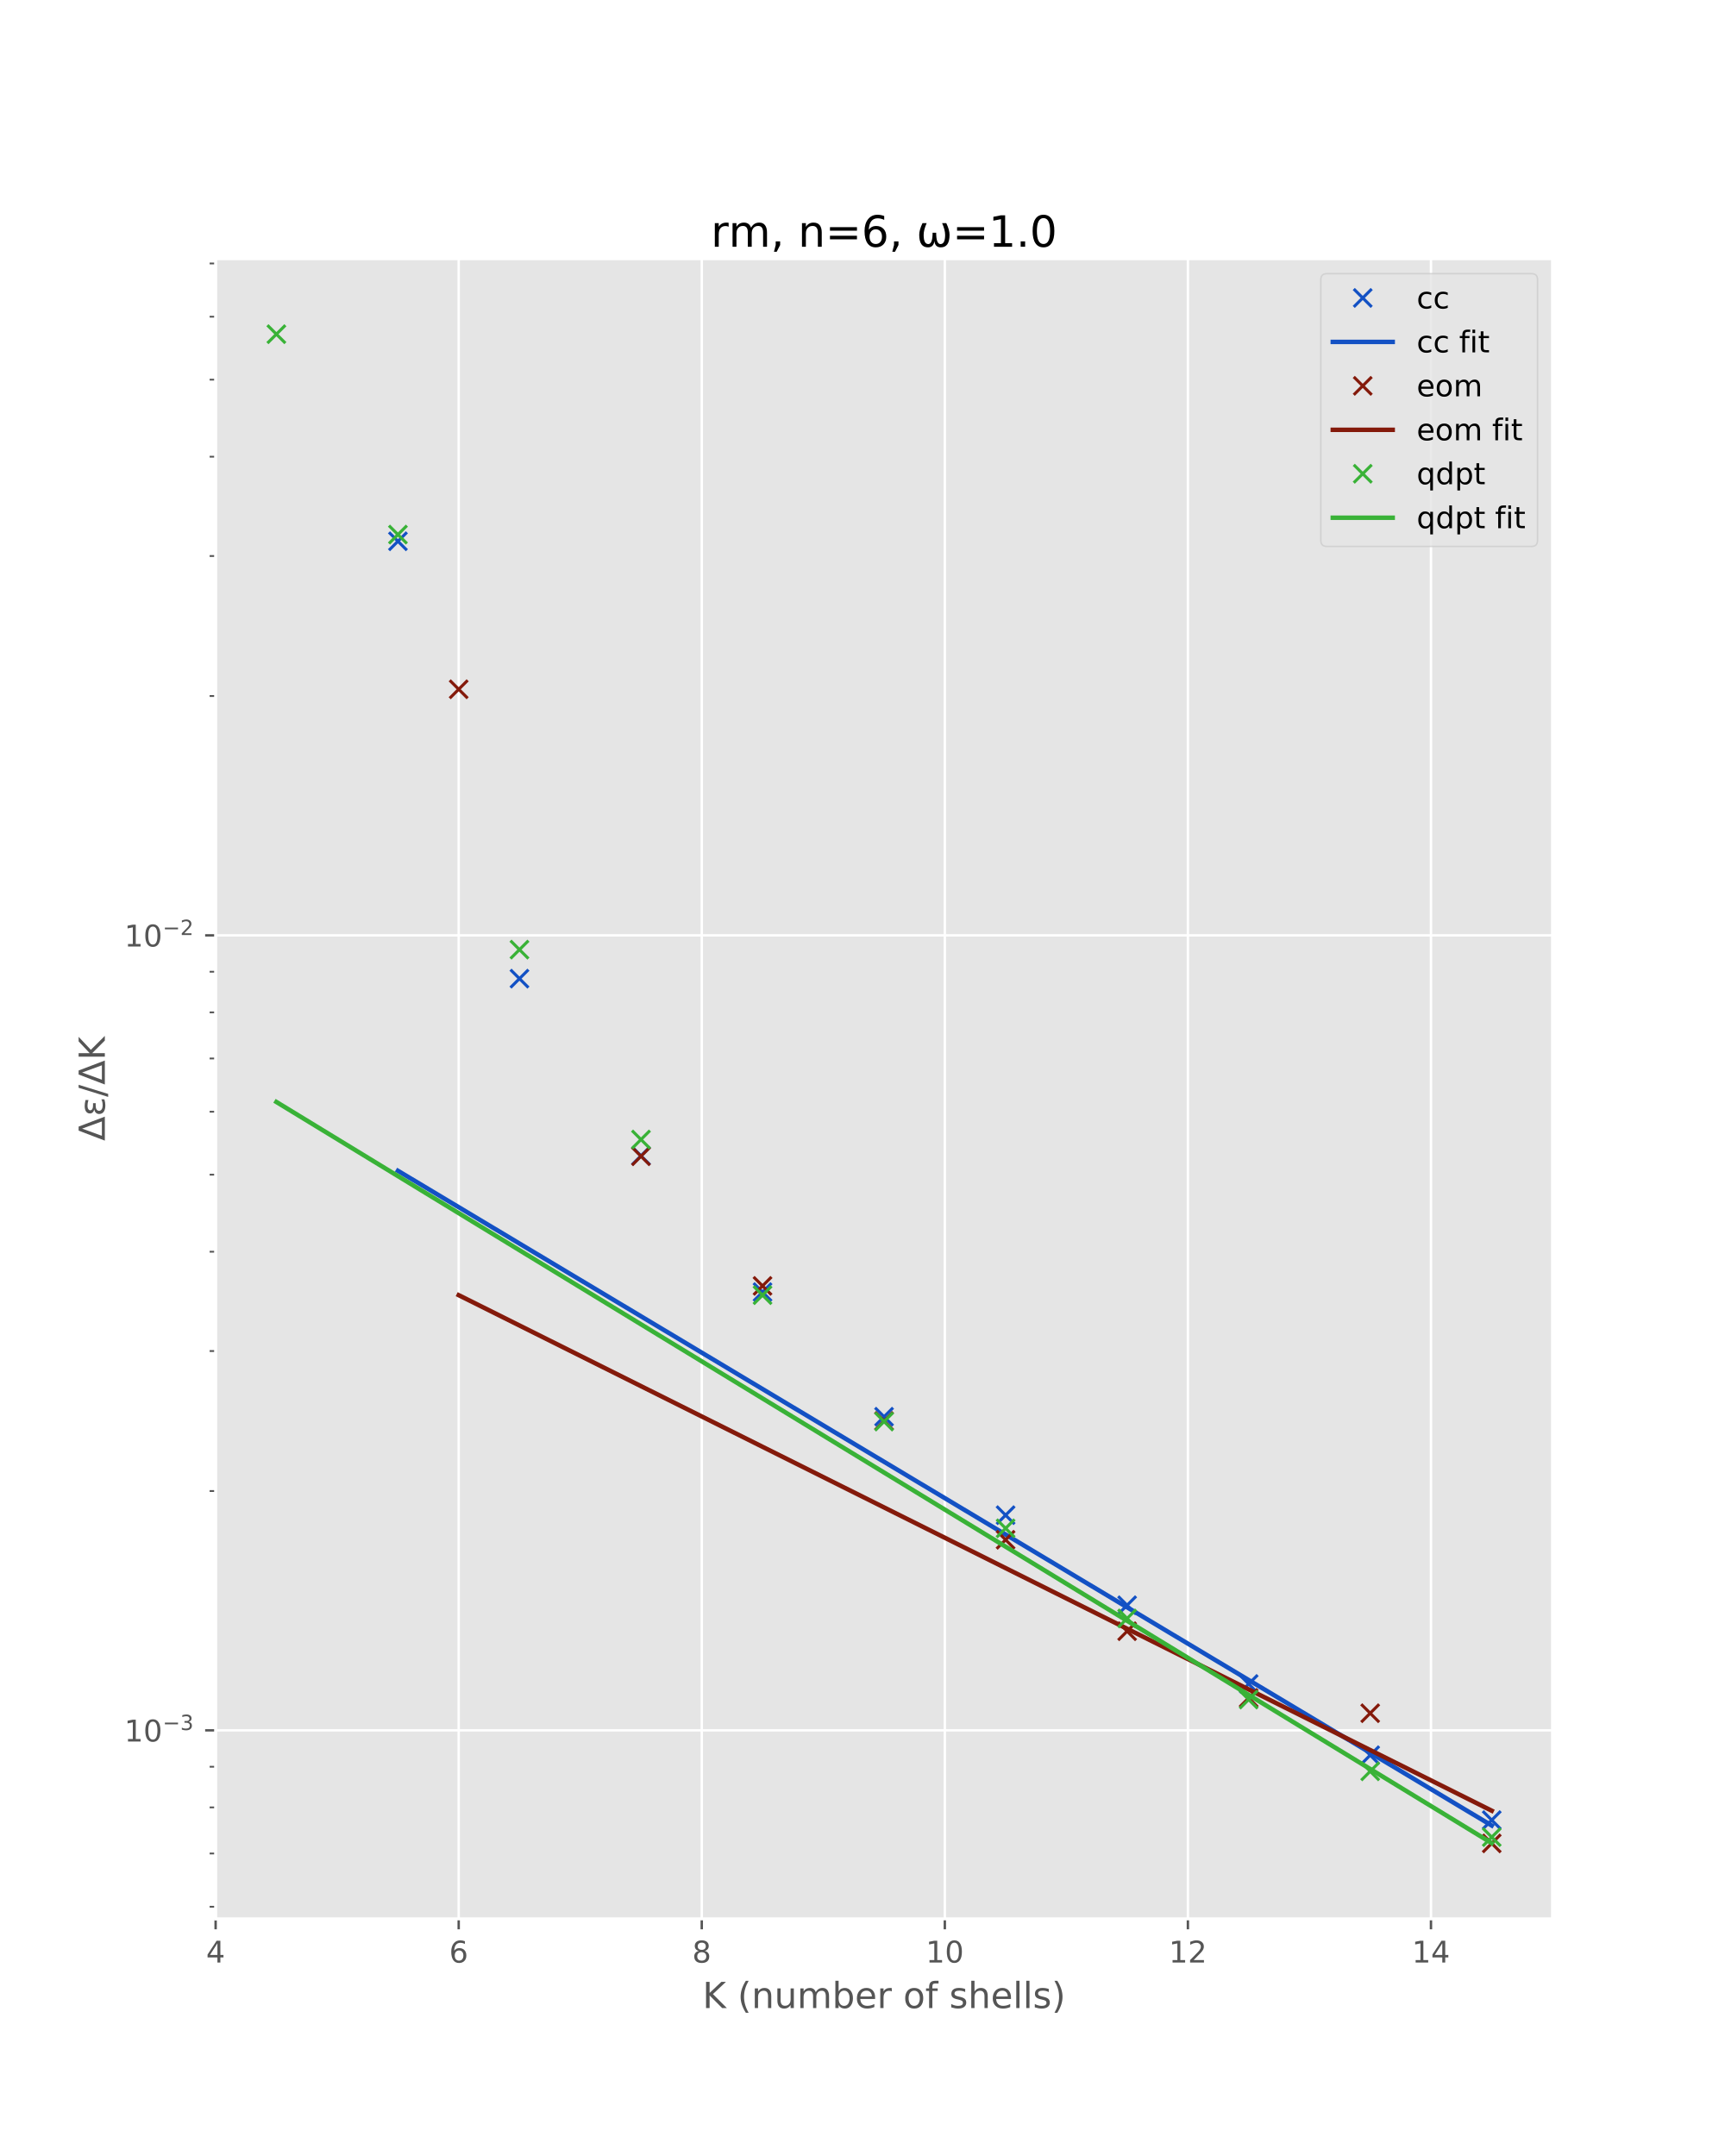
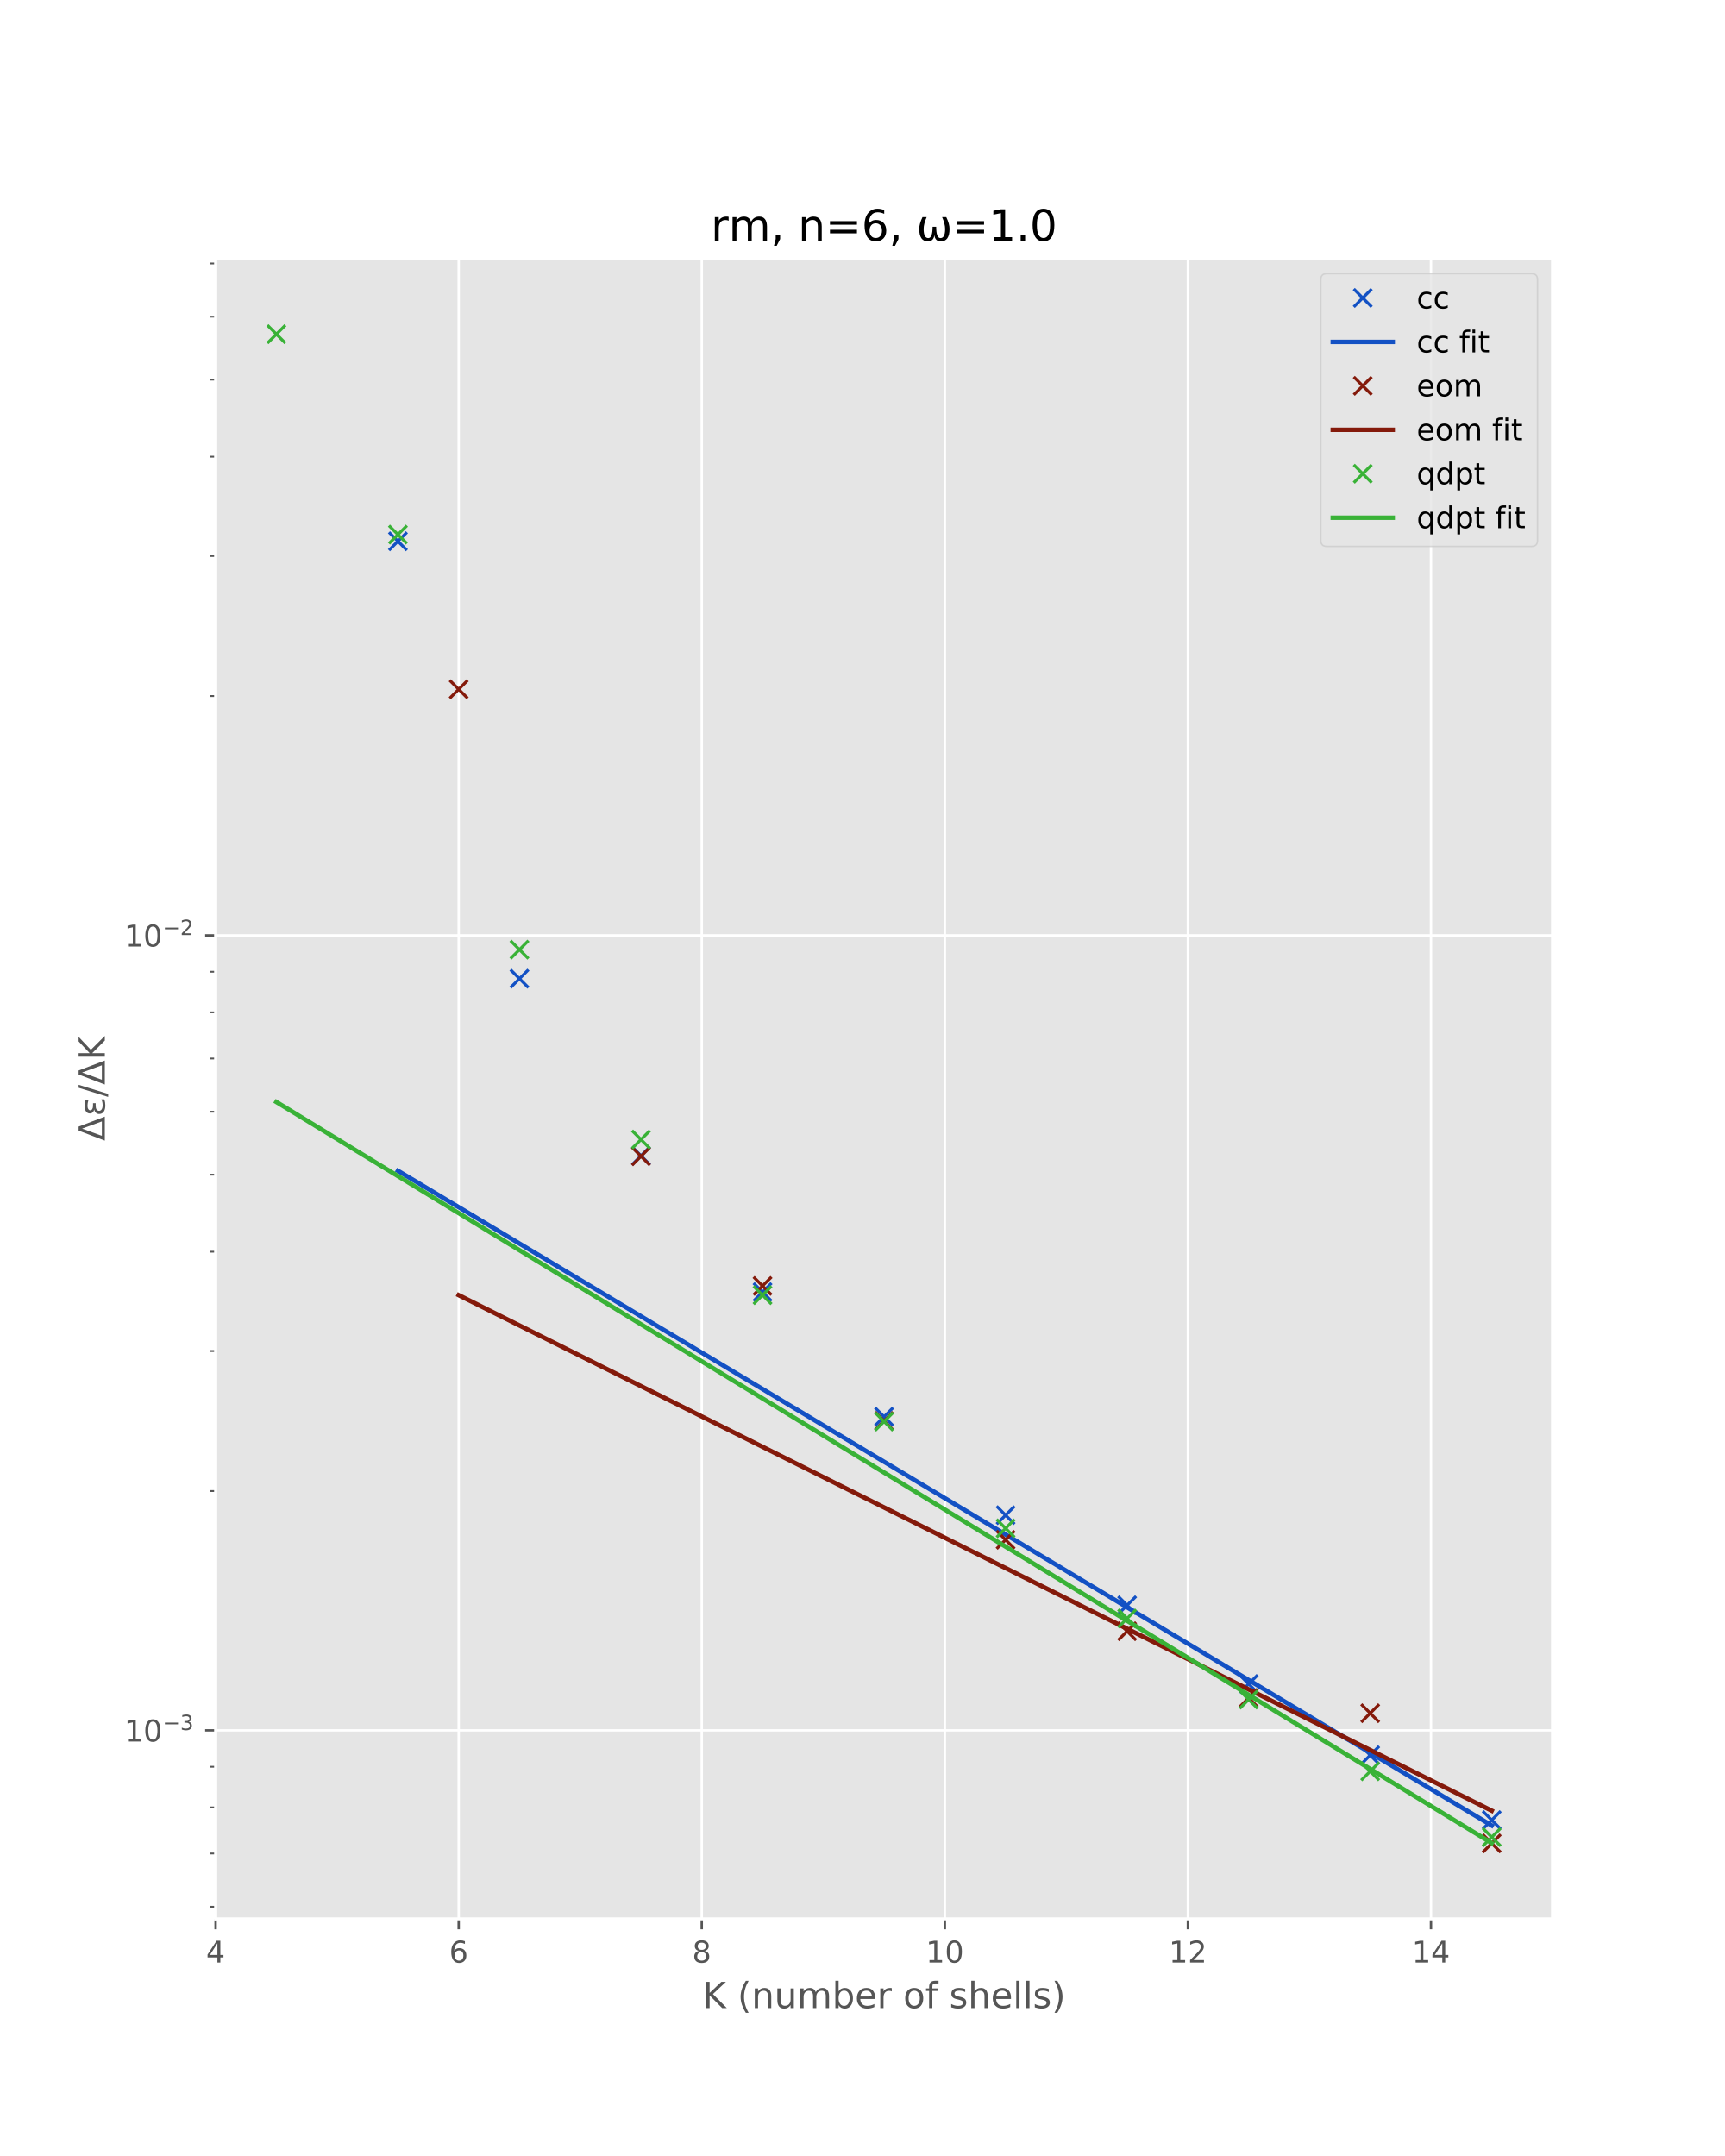
<svg xmlns="http://www.w3.org/2000/svg" xmlns:xlink="http://www.w3.org/1999/xlink" height="720pt" version="1.1" viewBox="0 0 576 720" width="576pt">
  <defs>
    <style type="text/css">
*{stroke-linecap:butt;stroke-linejoin:round;}
  </style>
  </defs>
  <g id="figure_1">
    <g id="patch_1">
      <path d="M 0 720  L 576 720  L 576 0  L 0 0  z " style="fill:#ffffff;" />
    </g>
    <g id="axes_1">
      <g id="patch_2">
        <path d="M 72 640.8  L 518.4 640.8  L 518.4 86.4  L 72 86.4  z " style="fill:#e5e5e5;" />
      </g>
      <g id="matplotlib.axis_1">
        <g id="xtick_1">
          <g id="line2d_1">
            <path clip-path="url(#pd8a5ce5524)" d="M 72 640.8  L 72 86.4  " style="fill:none;stroke:#ffffff;stroke-linecap:square;stroke-width:0.8;" />
          </g>
          <g id="line2d_2">
            <defs>
              <path d="M 0 0  L 0 3.5  " id="me62bcd8525" style="stroke:#555555;stroke-width:0.8;" />
            </defs>
            <g>
              <use style="fill:#555555;stroke:#555555;stroke-width:0.8;" x="72" xlink:href="#me62bcd8525" y="640.8" />
            </g>
          </g>
          <g id="text_1">
            <defs>
              <path d="M 37.797 64.312  L 12.891 25.391  L 37.797 25.391  z M 35.203 72.906  L 47.609 72.906  L 47.609 25.391  L 58.016 25.391  L 58.016 17.188  L 47.609 17.188  L 47.609 0  L 37.797 0  L 37.797 17.188  L 4.891 17.188  L 4.891 26.703  z " id="DejaVuSans-34" />
            </defs>
            <g style="fill:#555555;" transform="translate(68.81875 655.3984)scale(0.1 -0.1)">
              <use xlink:href="#DejaVuSans-34" />
            </g>
          </g>
        </g>
        <g id="xtick_2">
          <g id="line2d_3">
            <path clip-path="url(#pd8a5ce5524)" d="M 153.164 640.8  L 153.164 86.4  " style="fill:none;stroke:#ffffff;stroke-linecap:square;stroke-width:0.8;" />
          </g>
          <g id="line2d_4">
            <g>
              <use style="fill:#555555;stroke:#555555;stroke-width:0.8;" x="153.164" xlink:href="#me62bcd8525" y="640.8" />
            </g>
          </g>
          <g id="text_2">
            <defs>
              <path d="M 33.016 40.375  Q 26.375 40.375 22.484 35.828  Q 18.609 31.297 18.609 23.391  Q 18.609 15.531 22.484 10.953  Q 26.375 6.391 33.016 6.391  Q 39.656 6.391 43.531 10.953  Q 47.406 15.531 47.406 23.391  Q 47.406 31.297 43.531 35.828  Q 39.656 40.375 33.016 40.375  M 52.594 71.297  L 52.594 62.312  Q 48.875 64.062 45.094 64.984  Q 41.312 65.922 37.594 65.922  Q 27.828 65.922 22.672 59.328  Q 17.531 52.734 16.797 39.406  Q 19.672 43.656 24.016 45.922  Q 28.375 48.188 33.594 48.188  Q 44.578 48.188 50.953 41.516  Q 57.328 34.859 57.328 23.391  Q 57.328 12.156 50.688 5.359  Q 44.047 -1.422 33.016 -1.422  Q 20.359 -1.422 13.672 8.266  Q 6.984 17.969 6.984 36.375  Q 6.984 53.656 15.188 63.938  Q 23.391 74.219 37.203 74.219  Q 40.922 74.219 44.703 73.484  Q 48.484 72.75 52.594 71.297  " id="DejaVuSans-36" />
            </defs>
            <g style="fill:#555555;" transform="translate(149.9824 655.3984)scale(0.1 -0.1)">
              <use xlink:href="#DejaVuSans-36" />
            </g>
          </g>
        </g>
        <g id="xtick_3">
          <g id="line2d_5">
            <path clip-path="url(#pd8a5ce5524)" d="M 234.327 640.8  L 234.327 86.4  " style="fill:none;stroke:#ffffff;stroke-linecap:square;stroke-width:0.8;" />
          </g>
          <g id="line2d_6">
            <g>
              <use style="fill:#555555;stroke:#555555;stroke-width:0.8;" x="234.327" xlink:href="#me62bcd8525" y="640.8" />
            </g>
          </g>
          <g id="text_3">
            <defs>
              <path d="M 31.781 34.625  Q 24.75 34.625 20.719 30.859  Q 16.703 27.094 16.703 20.516  Q 16.703 13.922 20.719 10.156  Q 24.75 6.391 31.781 6.391  Q 38.812 6.391 42.859 10.172  Q 46.922 13.969 46.922 20.516  Q 46.922 27.094 42.891 30.859  Q 38.875 34.625 31.781 34.625  M 21.922 38.812  Q 15.578 40.375 12.031 44.719  Q 8.5 49.078 8.5 55.328  Q 8.5 64.062 14.719 69.141  Q 20.953 74.219 31.781 74.219  Q 42.672 74.219 48.875 69.141  Q 55.078 64.062 55.078 55.328  Q 55.078 49.078 51.531 44.719  Q 48 40.375 41.703 38.812  Q 48.828 37.156 52.797 32.312  Q 56.781 27.484 56.781 20.516  Q 56.781 9.906 50.312 4.234  Q 43.844 -1.422 31.781 -1.422  Q 19.734 -1.422 13.25 4.234  Q 6.781 9.906 6.781 20.516  Q 6.781 27.484 10.781 32.312  Q 14.797 37.156 21.922 38.812  M 18.312 54.391  Q 18.312 48.734 21.844 45.562  Q 25.391 42.391 31.781 42.391  Q 38.141 42.391 41.719 45.562  Q 45.312 48.734 45.312 54.391  Q 45.312 60.062 41.719 63.234  Q 38.141 66.406 31.781 66.406  Q 25.391 66.406 21.844 63.234  Q 18.312 60.062 18.312 54.391  " id="DejaVuSans-38" />
            </defs>
            <g style="fill:#555555;" transform="translate(231.146 655.3984)scale(0.1 -0.1)">
              <use xlink:href="#DejaVuSans-38" />
            </g>
          </g>
        </g>
        <g id="xtick_4">
          <g id="line2d_7">
            <path clip-path="url(#pd8a5ce5524)" d="M 315.491 640.8  L 315.491 86.4  " style="fill:none;stroke:#ffffff;stroke-linecap:square;stroke-width:0.8;" />
          </g>
          <g id="line2d_8">
            <g>
              <use style="fill:#555555;stroke:#555555;stroke-width:0.8;" x="315.491" xlink:href="#me62bcd8525" y="640.8" />
            </g>
          </g>
          <g id="text_4">
            <defs>
              <path d="M 12.406 8.297  L 28.516 8.297  L 28.516 63.922  L 10.984 60.406  L 10.984 69.391  L 28.422 72.906  L 38.281 72.906  L 38.281 8.297  L 54.391 8.297  L 54.391 0  L 12.406 0  z " id="DejaVuSans-31" />
              <path d="M 31.781 66.406  Q 24.172 66.406 20.328 58.906  Q 16.5 51.422 16.5 36.375  Q 16.5 21.391 20.328 13.891  Q 24.172 6.391 31.781 6.391  Q 39.453 6.391 43.281 13.891  Q 47.125 21.391 47.125 36.375  Q 47.125 51.422 43.281 58.906  Q 39.453 66.406 31.781 66.406  M 31.781 74.219  Q 44.047 74.219 50.516 64.516  Q 56.984 54.828 56.984 36.375  Q 56.984 17.969 50.516 8.266  Q 44.047 -1.422 31.781 -1.422  Q 19.531 -1.422 13.062 8.266  Q 6.594 17.969 6.594 36.375  Q 6.594 54.828 13.062 64.516  Q 19.531 74.219 31.781 74.219  " id="DejaVuSans-30" />
            </defs>
            <g style="fill:#555555;" transform="translate(309.1284 655.3984)scale(0.1 -0.1)">
              <use xlink:href="#DejaVuSans-31" />
              <use x="63.623" xlink:href="#DejaVuSans-30" />
            </g>
          </g>
        </g>
        <g id="xtick_5">
          <g id="line2d_9">
            <path clip-path="url(#pd8a5ce5524)" d="M 396.655 640.8  L 396.655 86.4  " style="fill:none;stroke:#ffffff;stroke-linecap:square;stroke-width:0.8;" />
          </g>
          <g id="line2d_10">
            <g>
              <use style="fill:#555555;stroke:#555555;stroke-width:0.8;" x="396.655" xlink:href="#me62bcd8525" y="640.8" />
            </g>
          </g>
          <g id="text_5">
            <defs>
              <path d="M 19.188 8.297  L 53.609 8.297  L 53.609 0  L 7.328 0  L 7.328 8.297  Q 12.938 14.109 22.625 23.891  Q 32.328 33.688 34.812 36.531  Q 39.547 41.844 41.422 45.531  Q 43.312 49.219 43.312 52.781  Q 43.312 58.594 39.234 62.25  Q 35.156 65.922 28.609 65.922  Q 23.969 65.922 18.812 64.312  Q 13.672 62.703 7.812 59.422  L 7.812 69.391  Q 13.766 71.781 18.938 73  Q 24.125 74.219 28.422 74.219  Q 39.75 74.219 46.484 68.547  Q 53.219 62.891 53.219 53.422  Q 53.219 48.922 51.531 44.891  Q 49.859 40.875 45.406 35.406  Q 44.188 33.984 37.641 27.219  Q 31.109 20.453 19.188 8.297  " id="DejaVuSans-32" />
            </defs>
            <g style="fill:#555555;" transform="translate(390.292 655.3984)scale(0.1 -0.1)">
              <use xlink:href="#DejaVuSans-31" />
              <use x="63.623" xlink:href="#DejaVuSans-32" />
            </g>
          </g>
        </g>
        <g id="xtick_6">
          <g id="line2d_11">
            <path clip-path="url(#pd8a5ce5524)" d="M 477.818 640.8  L 477.818 86.4  " style="fill:none;stroke:#ffffff;stroke-linecap:square;stroke-width:0.8;" />
          </g>
          <g id="line2d_12">
            <g>
              <use style="fill:#555555;stroke:#555555;stroke-width:0.8;" x="477.818" xlink:href="#me62bcd8525" y="640.8" />
            </g>
          </g>
          <g id="text_6">
            <g style="fill:#555555;" transform="translate(471.4557 655.3984)scale(0.1 -0.1)">
              <use xlink:href="#DejaVuSans-31" />
              <use x="63.623" xlink:href="#DejaVuSans-34" />
            </g>
          </g>
        </g>
        <g id="text_7">
          <defs>
            <path d="M 9.812 72.906  L 19.672 72.906  L 19.672 42.094  L 52.391 72.906  L 65.094 72.906  L 28.906 38.922  L 67.672 0  L 54.688 0  L 19.672 35.109  L 19.672 0  L 9.812 0  z " id="DejaVuSans-4b" />
            <path id="DejaVuSans-20" />
            <path d="M 31 75.875  Q 24.469 64.656 21.281 53.656  Q 18.109 42.672 18.109 31.391  Q 18.109 20.125 21.312 9.062  Q 24.516 -2 31 -13.188  L 23.188 -13.188  Q 15.875 -1.703 12.234 9.375  Q 8.594 20.453 8.594 31.391  Q 8.594 42.281 12.203 53.312  Q 15.828 64.359 23.188 75.875  z " id="DejaVuSans-28" />
            <path d="M 54.891 33.016  L 54.891 0  L 45.906 0  L 45.906 32.719  Q 45.906 40.484 42.875 44.328  Q 39.844 48.188 33.797 48.188  Q 26.516 48.188 22.312 43.547  Q 18.109 38.922 18.109 30.906  L 18.109 0  L 9.078 0  L 9.078 54.688  L 18.109 54.688  L 18.109 46.188  Q 21.344 51.125 25.703 53.562  Q 30.078 56 35.797 56  Q 45.219 56 50.047 50.172  Q 54.891 44.344 54.891 33.016  " id="DejaVuSans-6e" />
            <path d="M 8.5 21.578  L 8.5 54.688  L 17.484 54.688  L 17.484 21.922  Q 17.484 14.156 20.5 10.266  Q 23.531 6.391 29.594 6.391  Q 36.859 6.391 41.078 11.031  Q 45.312 15.672 45.312 23.688  L 45.312 54.688  L 54.297 54.688  L 54.297 0  L 45.312 0  L 45.312 8.406  Q 42.047 3.422 37.719 1  Q 33.406 -1.422 27.688 -1.422  Q 18.266 -1.422 13.375 4.438  Q 8.5 10.297 8.5 21.578  M 31.109 56  z " id="DejaVuSans-75" />
            <path d="M 52 44.188  Q 55.375 50.25 60.062 53.125  Q 64.75 56 71.094 56  Q 79.641 56 84.281 50.016  Q 88.922 44.047 88.922 33.016  L 88.922 0  L 79.891 0  L 79.891 32.719  Q 79.891 40.578 77.094 44.375  Q 74.312 48.188 68.609 48.188  Q 61.625 48.188 57.562 43.547  Q 53.516 38.922 53.516 30.906  L 53.516 0  L 44.484 0  L 44.484 32.719  Q 44.484 40.625 41.703 44.406  Q 38.922 48.188 33.109 48.188  Q 26.219 48.188 22.156 43.531  Q 18.109 38.875 18.109 30.906  L 18.109 0  L 9.078 0  L 9.078 54.688  L 18.109 54.688  L 18.109 46.188  Q 21.188 51.219 25.484 53.609  Q 29.781 56 35.688 56  Q 41.656 56 45.828 52.969  Q 50 49.953 52 44.188  " id="DejaVuSans-6d" />
            <path d="M 48.688 27.297  Q 48.688 37.203 44.609 42.844  Q 40.531 48.484 33.406 48.484  Q 26.266 48.484 22.188 42.844  Q 18.109 37.203 18.109 27.297  Q 18.109 17.391 22.188 11.75  Q 26.266 6.109 33.406 6.109  Q 40.531 6.109 44.609 11.75  Q 48.688 17.391 48.688 27.297  M 18.109 46.391  Q 20.953 51.266 25.266 53.625  Q 29.594 56 35.594 56  Q 45.562 56 51.781 48.094  Q 58.016 40.188 58.016 27.297  Q 58.016 14.406 51.781 6.484  Q 45.562 -1.422 35.594 -1.422  Q 29.594 -1.422 25.266 0.953  Q 20.953 3.328 18.109 8.203  L 18.109 0  L 9.078 0  L 9.078 75.984  L 18.109 75.984  z " id="DejaVuSans-62" />
            <path d="M 56.203 29.594  L 56.203 25.203  L 14.891 25.203  Q 15.484 15.922 20.484 11.062  Q 25.484 6.203 34.422 6.203  Q 39.594 6.203 44.453 7.469  Q 49.312 8.734 54.109 11.281  L 54.109 2.781  Q 49.266 0.734 44.188 -0.344  Q 39.109 -1.422 33.891 -1.422  Q 20.797 -1.422 13.156 6.188  Q 5.516 13.812 5.516 26.812  Q 5.516 40.234 12.766 48.109  Q 20.016 56 32.328 56  Q 43.359 56 49.781 48.891  Q 56.203 41.797 56.203 29.594  M 47.219 32.234  Q 47.125 39.594 43.094 43.984  Q 39.062 48.391 32.422 48.391  Q 24.906 48.391 20.391 44.141  Q 15.875 39.891 15.188 32.172  z " id="DejaVuSans-65" />
            <path d="M 41.109 46.297  Q 39.594 47.172 37.812 47.578  Q 36.031 48 33.891 48  Q 26.266 48 22.188 43.047  Q 18.109 38.094 18.109 28.812  L 18.109 0  L 9.078 0  L 9.078 54.688  L 18.109 54.688  L 18.109 46.188  Q 20.953 51.172 25.484 53.578  Q 30.031 56 36.531 56  Q 37.453 56 38.578 55.875  Q 39.703 55.766 41.062 55.516  z " id="DejaVuSans-72" />
            <path d="M 30.609 48.391  Q 23.391 48.391 19.188 42.75  Q 14.984 37.109 14.984 27.297  Q 14.984 17.484 19.156 11.844  Q 23.344 6.203 30.609 6.203  Q 37.797 6.203 41.984 11.859  Q 46.188 17.531 46.188 27.297  Q 46.188 37.016 41.984 42.703  Q 37.797 48.391 30.609 48.391  M 30.609 56  Q 42.328 56 49.016 48.375  Q 55.719 40.766 55.719 27.297  Q 55.719 13.875 49.016 6.219  Q 42.328 -1.422 30.609 -1.422  Q 18.844 -1.422 12.172 6.219  Q 5.516 13.875 5.516 27.297  Q 5.516 40.766 12.172 48.375  Q 18.844 56 30.609 56  " id="DejaVuSans-6f" />
            <path d="M 37.109 75.984  L 37.109 68.5  L 28.516 68.5  Q 23.688 68.5 21.797 66.547  Q 19.922 64.594 19.922 59.516  L 19.922 54.688  L 34.719 54.688  L 34.719 47.703  L 19.922 47.703  L 19.922 0  L 10.891 0  L 10.891 47.703  L 2.297 47.703  L 2.297 54.688  L 10.891 54.688  L 10.891 58.5  Q 10.891 67.625 15.141 71.797  Q 19.391 75.984 28.609 75.984  z " id="DejaVuSans-66" />
            <path d="M 44.281 53.078  L 44.281 44.578  Q 40.484 46.531 36.375 47.5  Q 32.281 48.484 27.875 48.484  Q 21.188 48.484 17.844 46.438  Q 14.5 44.391 14.5 40.281  Q 14.5 37.156 16.891 35.375  Q 19.281 33.594 26.516 31.984  L 29.594 31.297  Q 39.156 29.25 43.188 25.516  Q 47.219 21.781 47.219 15.094  Q 47.219 7.469 41.188 3.016  Q 35.156 -1.422 24.609 -1.422  Q 20.219 -1.422 15.453 -0.562  Q 10.688 0.297 5.422 2  L 5.422 11.281  Q 10.406 8.688 15.234 7.391  Q 20.062 6.109 24.812 6.109  Q 31.156 6.109 34.562 8.281  Q 37.984 10.453 37.984 14.406  Q 37.984 18.062 35.516 20.016  Q 33.062 21.969 24.703 23.781  L 21.578 24.516  Q 13.234 26.266 9.516 29.906  Q 5.812 33.547 5.812 39.891  Q 5.812 47.609 11.281 51.797  Q 16.75 56 26.812 56  Q 31.781 56 36.172 55.266  Q 40.578 54.547 44.281 53.078  " id="DejaVuSans-73" />
            <path d="M 54.891 33.016  L 54.891 0  L 45.906 0  L 45.906 32.719  Q 45.906 40.484 42.875 44.328  Q 39.844 48.188 33.797 48.188  Q 26.516 48.188 22.312 43.547  Q 18.109 38.922 18.109 30.906  L 18.109 0  L 9.078 0  L 9.078 75.984  L 18.109 75.984  L 18.109 46.188  Q 21.344 51.125 25.703 53.562  Q 30.078 56 35.797 56  Q 45.219 56 50.047 50.172  Q 54.891 44.344 54.891 33.016  " id="DejaVuSans-68" />
            <path d="M 9.422 75.984  L 18.406 75.984  L 18.406 0  L 9.422 0  z " id="DejaVuSans-6c" />
            <path d="M 8.016 75.875  L 15.828 75.875  Q 23.141 64.359 26.781 53.312  Q 30.422 42.281 30.422 31.391  Q 30.422 20.453 26.781 9.375  Q 23.141 -1.703 15.828 -13.188  L 8.016 -13.188  Q 14.5 -2 17.703 9.062  Q 20.906 20.125 20.906 31.391  Q 20.906 42.672 17.703 53.656  Q 14.5 64.656 8.016 75.875  " id="DejaVuSans-29" />
          </defs>
          <g style="fill:#555555;" transform="translate(234.5831 670.5963)scale(0.12 -0.12)">
            <use xlink:href="#DejaVuSans-4b" />
            <use x="65.576" xlink:href="#DejaVuSans-20" />
            <use x="97.363" xlink:href="#DejaVuSans-28" />
            <use x="136.377" xlink:href="#DejaVuSans-6e" />
            <use x="199.756" xlink:href="#DejaVuSans-75" />
            <use x="263.135" xlink:href="#DejaVuSans-6d" />
            <use x="360.547" xlink:href="#DejaVuSans-62" />
            <use x="424.023" xlink:href="#DejaVuSans-65" />
            <use x="485.547" xlink:href="#DejaVuSans-72" />
            <use x="526.66" xlink:href="#DejaVuSans-20" />
            <use x="558.447" xlink:href="#DejaVuSans-6f" />
            <use x="619.629" xlink:href="#DejaVuSans-66" />
            <use x="654.834" xlink:href="#DejaVuSans-20" />
            <use x="686.621" xlink:href="#DejaVuSans-73" />
            <use x="738.721" xlink:href="#DejaVuSans-68" />
            <use x="802.1" xlink:href="#DejaVuSans-65" />
            <use x="863.623" xlink:href="#DejaVuSans-6c" />
            <use x="891.406" xlink:href="#DejaVuSans-6c" />
            <use x="919.189" xlink:href="#DejaVuSans-73" />
            <use x="971.289" xlink:href="#DejaVuSans-29" />
          </g>
        </g>
      </g>
      <g id="matplotlib.axis_2">
        <g id="ytick_1">
          <g id="line2d_13">
            <path clip-path="url(#pd8a5ce5524)" d="M 72 577.855  L 518.4 577.855  " style="fill:none;stroke:#ffffff;stroke-linecap:square;stroke-width:0.8;" />
          </g>
          <g id="line2d_14">
            <defs>
              <path d="M 0 0  L -3.5 0  " id="m0dbd7f223a" style="stroke:#555555;stroke-width:0.8;" />
            </defs>
            <g>
              <use style="fill:#555555;stroke:#555555;stroke-width:0.8;" x="72" xlink:href="#m0dbd7f223a" y="577.855" />
            </g>
          </g>
          <g id="text_8">
            <defs>
              <path d="M 10.594 35.5  L 73.188 35.5  L 73.188 27.203  L 10.594 27.203  z " id="DejaVuSans-2212" />
              <path d="M 40.578 39.312  Q 47.656 37.797 51.625 33  Q 55.609 28.219 55.609 21.188  Q 55.609 10.406 48.188 4.484  Q 40.766 -1.422 27.094 -1.422  Q 22.516 -1.422 17.656 -0.516  Q 12.797 0.391 7.625 2.203  L 7.625 11.719  Q 11.719 9.328 16.594 8.109  Q 21.484 6.891 26.812 6.891  Q 36.078 6.891 40.938 10.547  Q 45.797 14.203 45.797 21.188  Q 45.797 27.641 41.281 31.266  Q 36.766 34.906 28.719 34.906  L 20.219 34.906  L 20.219 43.016  L 29.109 43.016  Q 36.375 43.016 40.234 45.922  Q 44.094 48.828 44.094 54.297  Q 44.094 59.906 40.109 62.906  Q 36.141 65.922 28.719 65.922  Q 24.656 65.922 20.016 65.031  Q 15.375 64.156 9.812 62.312  L 9.812 71.094  Q 15.438 72.656 20.344 73.438  Q 25.25 74.219 29.594 74.219  Q 40.828 74.219 47.359 69.109  Q 53.906 64.016 53.906 55.328  Q 53.906 49.266 50.438 45.094  Q 46.969 40.922 40.578 39.312  " id="DejaVuSans-33" />
            </defs>
            <g style="fill:#555555;" transform="translate(41.5 581.6541)scale(0.1 -0.1)">
              <use transform="translate(0 0.765625)" xlink:href="#DejaVuSans-31" />
              <use transform="translate(63.62305 0.765625)" xlink:href="#DejaVuSans-30" />
              <use transform="translate(128.2031 39.04688)scale(0.7)" xlink:href="#DejaVuSans-2212" />
              <use transform="translate(186.8555 39.04688)scale(0.7)" xlink:href="#DejaVuSans-33" />
            </g>
          </g>
        </g>
        <g id="ytick_2">
          <g id="line2d_15">
            <path clip-path="url(#pd8a5ce5524)" d="M 72 312.359  L 518.4 312.359  " style="fill:none;stroke:#ffffff;stroke-linecap:square;stroke-width:0.8;" />
          </g>
          <g id="line2d_16">
            <g>
              <use style="fill:#555555;stroke:#555555;stroke-width:0.8;" x="72" xlink:href="#m0dbd7f223a" y="312.359" />
            </g>
          </g>
          <g id="text_9">
            <g style="fill:#555555;" transform="translate(41.5 316.1578)scale(0.1 -0.1)">
              <use transform="translate(0 0.765625)" xlink:href="#DejaVuSans-31" />
              <use transform="translate(63.62305 0.765625)" xlink:href="#DejaVuSans-30" />
              <use transform="translate(128.2031 39.04688)scale(0.7)" xlink:href="#DejaVuSans-2212" />
              <use transform="translate(186.8555 39.04688)scale(0.7)" xlink:href="#DejaVuSans-32" />
            </g>
          </g>
        </g>
        <g id="ytick_3">
          <g id="line2d_17">
            <defs>
              <path d="M 0 0  L -2 0  " id="me9bac415fe" style="stroke:#555555;stroke-width:0.6;" />
            </defs>
            <g>
              <use style="fill:#555555;stroke:#555555;stroke-width:0.6;" x="72" xlink:href="#me9bac415fe" y="636.755" />
            </g>
          </g>
        </g>
        <g id="ytick_4">
          <g id="line2d_18">
            <g>
              <use style="fill:#555555;stroke:#555555;stroke-width:0.6;" x="72" xlink:href="#me9bac415fe" y="618.981" />
            </g>
          </g>
        </g>
        <g id="ytick_5">
          <g id="line2d_19">
            <g>
              <use style="fill:#555555;stroke:#555555;stroke-width:0.6;" x="72" xlink:href="#me9bac415fe" y="603.584" />
            </g>
          </g>
        </g>
        <g id="ytick_6">
          <g id="line2d_20">
            <g>
              <use style="fill:#555555;stroke:#555555;stroke-width:0.6;" x="72" xlink:href="#me9bac415fe" y="590.003" />
            </g>
          </g>
        </g>
        <g id="ytick_7">
          <g id="line2d_21">
            <g>
              <use style="fill:#555555;stroke:#555555;stroke-width:0.6;" x="72" xlink:href="#me9bac415fe" y="497.932" />
            </g>
          </g>
        </g>
        <g id="ytick_8">
          <g id="line2d_22">
            <g>
              <use style="fill:#555555;stroke:#555555;stroke-width:0.6;" x="72" xlink:href="#me9bac415fe" y="451.181" />
            </g>
          </g>
        </g>
        <g id="ytick_9">
          <g id="line2d_23">
            <g>
              <use style="fill:#555555;stroke:#555555;stroke-width:0.6;" x="72" xlink:href="#me9bac415fe" y="418.01" />
            </g>
          </g>
        </g>
        <g id="ytick_10">
          <g id="line2d_24">
            <g>
              <use style="fill:#555555;stroke:#555555;stroke-width:0.6;" x="72" xlink:href="#me9bac415fe" y="392.281" />
            </g>
          </g>
        </g>
        <g id="ytick_11">
          <g id="line2d_25">
            <g>
              <use style="fill:#555555;stroke:#555555;stroke-width:0.6;" x="72" xlink:href="#me9bac415fe" y="371.259" />
            </g>
          </g>
        </g>
        <g id="ytick_12">
          <g id="line2d_26">
            <g>
              <use style="fill:#555555;stroke:#555555;stroke-width:0.6;" x="72" xlink:href="#me9bac415fe" y="353.484" />
            </g>
          </g>
        </g>
        <g id="ytick_13">
          <g id="line2d_27">
            <g>
              <use style="fill:#555555;stroke:#555555;stroke-width:0.6;" x="72" xlink:href="#me9bac415fe" y="338.088" />
            </g>
          </g>
        </g>
        <g id="ytick_14">
          <g id="line2d_28">
            <g>
              <use style="fill:#555555;stroke:#555555;stroke-width:0.6;" x="72" xlink:href="#me9bac415fe" y="324.507" />
            </g>
          </g>
        </g>
        <g id="ytick_15">
          <g id="line2d_29">
            <g>
              <use style="fill:#555555;stroke:#555555;stroke-width:0.6;" x="72" xlink:href="#me9bac415fe" y="232.436" />
            </g>
          </g>
        </g>
        <g id="ytick_16">
          <g id="line2d_30">
            <g>
              <use style="fill:#555555;stroke:#555555;stroke-width:0.6;" x="72" xlink:href="#me9bac415fe" y="185.685" />
            </g>
          </g>
        </g>
        <g id="ytick_17">
          <g id="line2d_31">
            <g>
              <use style="fill:#555555;stroke:#555555;stroke-width:0.6;" x="72" xlink:href="#me9bac415fe" y="152.514" />
            </g>
          </g>
        </g>
        <g id="ytick_18">
          <g id="line2d_32">
            <g>
              <use style="fill:#555555;stroke:#555555;stroke-width:0.6;" x="72" xlink:href="#me9bac415fe" y="126.785" />
            </g>
          </g>
        </g>
        <g id="ytick_19">
          <g id="line2d_33">
            <g>
              <use style="fill:#555555;stroke:#555555;stroke-width:0.6;" x="72" xlink:href="#me9bac415fe" y="105.762" />
            </g>
          </g>
        </g>
        <g id="ytick_20">
          <g id="line2d_34">
            <g>
              <use style="fill:#555555;stroke:#555555;stroke-width:0.6;" x="72" xlink:href="#me9bac415fe" y="87.988" />
            </g>
          </g>
        </g>
        <g id="text_10">
          <defs>
            <path d="M 34.188 63.188  L 14.156 8.203  L 54.25 8.203  z M 0.781 0  L 28.609 72.906  L 39.797 72.906  L 67.578 0  z " id="DejaVuSans-394" />
            <path d="M 19.281 29.5  Q 13.812 30.672 10.891 33.844  Q 7.953 36.969 7.953 41.5  Q 7.953 48.391 13.531 52.25  Q 19.047 56.062 28.609 56.062  Q 32.328 56.062 36.469 55.469  Q 40.625 54.891 45.406 53.719  L 45.406 45.562  Q 40.672 46.969 36.766 47.609  Q 32.812 48.25 29.344 48.25  Q 23.531 48.25 20.172 46  Q 16.75 43.75 16.75 40.625  Q 16.75 37.203 20.062 35.016  Q 23.344 32.859 29 32.859  L 36.578 32.859  L 36.578 25.438  L 29.344 25.438  Q 22.656 25.438 19.141 22.953  Q 15.328 20.219 15.328 15.922  Q 15.328 11.531 19.438 8.797  Q 23.578 6.062 30.953 6.062  Q 35.5 6.062 39.656 6.938  Q 43.797 7.859 47.266 9.672  L 47.266 1.312  Q 42.875 -0.047 38.766 -0.734  Q 34.625 -1.422 30.719 -1.422  Q 19.094 -1.422 12.797 3.031  Q 6.5 7.469 6.5 15.922  Q 6.5 21.188 9.859 24.75  Q 13.234 28.328 19.281 29.5  " id="DejaVuSans-3b5" />
            <path d="M 25.391 72.906  L 33.688 72.906  L 8.297 -9.281  L 0 -9.281  z " id="DejaVuSans-2f" />
          </defs>
          <g style="fill:#555555;" transform="translate(35.00438 381.0075)rotate(-90)scale(0.12 -0.12)">
            <use xlink:href="#DejaVuSans-394" />
            <use x="68.408" xlink:href="#DejaVuSans-3b5" />
            <use x="122.461" xlink:href="#DejaVuSans-2f" />
            <use x="156.152" xlink:href="#DejaVuSans-394" />
            <use x="224.561" xlink:href="#DejaVuSans-4b" />
          </g>
        </g>
      </g>
      <g id="line2d_35">
        <defs>
          <path d="M -3 3  L 3 -3  M -3 -3  L 3 3  " id="mb91013c188" style="stroke:#1351c4;" />
        </defs>
        <g clip-path="url(#pd8a5ce5524)">
          <use style="fill:#1351c4;stroke:#1351c4;" x="132.873" xlink:href="#mb91013c188" y="180.762" />
          <use style="fill:#1351c4;stroke:#1351c4;" x="173.455" xlink:href="#mb91013c188" y="326.819" />
          <use style="fill:#1351c4;stroke:#1351c4;" x="214.036" xlink:href="#mb91013c188" y="385.978" />
          <use style="fill:#1351c4;stroke:#1351c4;" x="254.618" xlink:href="#mb91013c188" y="431.491" />
          <use style="fill:#1351c4;stroke:#1351c4;" x="295.2" xlink:href="#mb91013c188" y="473.109" />
          <use style="fill:#1351c4;stroke:#1351c4;" x="335.782" xlink:href="#mb91013c188" y="505.989" />
          <use style="fill:#1351c4;stroke:#1351c4;" x="376.364" xlink:href="#mb91013c188" y="536.072" />
          <use style="fill:#1351c4;stroke:#1351c4;" x="416.945" xlink:href="#mb91013c188" y="562.362" />
          <use style="fill:#1351c4;stroke:#1351c4;" x="457.527" xlink:href="#mb91013c188" y="586.15" />
          <use style="fill:#1351c4;stroke:#1351c4;" x="498.109" xlink:href="#mb91013c188" y="607.827" />
        </g>
      </g>
      <g id="line2d_36">
        <path clip-path="url(#pd8a5ce5524)" d="M 132.873 390.991  L 173.455 415.285  L 214.036 439.579  L 254.618 463.873  L 295.2 488.168  L 335.782 512.462  L 376.364 536.756  L 416.945 561.05  L 457.527 585.344  L 498.109 609.638  " style="fill:none;stroke:#1351c4;stroke-linecap:square;stroke-width:1.5;" />
      </g>
      <g id="line2d_37">
        <defs>
          <path d="M -3 3  L 3 -3  M -3 -3  L 3 3  " id="mf4d0b1335c" style="stroke:#841a0b;" />
        </defs>
        <g clip-path="url(#pd8a5ce5524)">
          <use style="fill:#841a0b;stroke:#841a0b;" x="153.164" xlink:href="#mf4d0b1335c" y="230.185" />
          <use style="fill:#841a0b;stroke:#841a0b;" x="214.036" xlink:href="#mf4d0b1335c" y="386.136" />
          <use style="fill:#841a0b;stroke:#841a0b;" x="254.618" xlink:href="#mf4d0b1335c" y="429.428" />
          <use style="fill:#841a0b;stroke:#841a0b;" x="295.2" xlink:href="#mf4d0b1335c" y="474.527" />
          <use style="fill:#841a0b;stroke:#841a0b;" x="335.782" xlink:href="#mf4d0b1335c" y="514.214" />
          <use style="fill:#841a0b;stroke:#841a0b;" x="376.364" xlink:href="#mf4d0b1335c" y="544.752" />
          <use style="fill:#841a0b;stroke:#841a0b;" x="416.945" xlink:href="#mf4d0b1335c" y="567.028" />
          <use style="fill:#841a0b;stroke:#841a0b;" x="457.527" xlink:href="#mf4d0b1335c" y="572.129" />
          <use style="fill:#841a0b;stroke:#841a0b;" x="498.109" xlink:href="#mf4d0b1335c" y="615.6" />
        </g>
      </g>
      <g id="line2d_38">
        <path clip-path="url(#pd8a5ce5524)" d="M 153.164 432.522  L 214.036 462.905  L 254.618 483.16  L 295.2 503.415  L 335.782 523.67  L 376.364 543.925  L 416.945 564.18  L 457.527 584.435  L 498.109 604.69  " style="fill:none;stroke:#841a0b;stroke-linecap:square;stroke-width:1.5;" />
      </g>
      <g id="line2d_39">
        <defs>
          <path d="M -3 3  L 3 -3  M -3 -3  L 3 3  " id="mdb8e65e694" style="stroke:#39b237;" />
        </defs>
        <g clip-path="url(#pd8a5ce5524)">
          <use style="fill:#39b237;stroke:#39b237;" x="92.291" xlink:href="#mdb8e65e694" y="111.6" />
          <use style="fill:#39b237;stroke:#39b237;" x="132.873" xlink:href="#mdb8e65e694" y="178.525" />
          <use style="fill:#39b237;stroke:#39b237;" x="173.455" xlink:href="#mdb8e65e694" y="317.129" />
          <use style="fill:#39b237;stroke:#39b237;" x="214.036" xlink:href="#mdb8e65e694" y="380.545" />
          <use style="fill:#39b237;stroke:#39b237;" x="254.618" xlink:href="#mdb8e65e694" y="432.52" />
          <use style="fill:#39b237;stroke:#39b237;" x="295.2" xlink:href="#mdb8e65e694" y="474.735" />
          <use style="fill:#39b237;stroke:#39b237;" x="335.782" xlink:href="#mdb8e65e694" y="510.384" />
          <use style="fill:#39b237;stroke:#39b237;" x="376.364" xlink:href="#mdb8e65e694" y="540.48" />
          <use style="fill:#39b237;stroke:#39b237;" x="416.945" xlink:href="#mdb8e65e694" y="567.573" />
          <use style="fill:#39b237;stroke:#39b237;" x="457.527" xlink:href="#mdb8e65e694" y="591.537" />
          <use style="fill:#39b237;stroke:#39b237;" x="498.109" xlink:href="#mdb8e65e694" y="613.515" />
        </g>
      </g>
      <g id="line2d_40">
        <path clip-path="url(#pd8a5ce5524)" d="M 92.291 368.006  L 132.873 392.757  L 173.455 417.507  L 214.036 442.258  L 254.618 467.008  L 295.2 491.759  L 315.491 504.134  L 335.782 516.509  L 376.364 541.26  L 416.945 566.01  L 457.527 590.761  L 498.109 615.511  " style="fill:none;stroke:#39b237;stroke-linecap:square;stroke-width:1.5;" />
      </g>
      <g id="patch_3">
        <path d="M 72 640.8  L 72 86.4  " style="fill:none;stroke:#ffffff;stroke-linecap:square;stroke-linejoin:miter;" />
      </g>
      <g id="patch_4">
        <path d="M 518.4 640.8  L 518.4 86.4  " style="fill:none;stroke:#ffffff;stroke-linecap:square;stroke-linejoin:miter;" />
      </g>
      <g id="patch_5">
        <path d="M 72 640.8  L 518.4 640.8  " style="fill:none;stroke:#ffffff;stroke-linecap:square;stroke-linejoin:miter;" />
      </g>
      <g id="patch_6">
        <path d="M 72 86.4  L 518.4 86.4  " style="fill:none;stroke:#ffffff;stroke-linecap:square;stroke-linejoin:miter;" />
      </g>
      <g id="text_11">
        <defs>
          <path d="M 11.719 12.406  L 22.016 12.406  L 22.016 4  L 14.016 -11.625  L 7.719 -11.625  L 11.719 4  z " id="DejaVuSans-2c" />
          <path d="M 10.594 45.406  L 73.188 45.406  L 73.188 37.203  L 10.594 37.203  z M 10.594 25.484  L 73.188 25.484  L 73.188 17.188  L 10.594 17.188  z " id="DejaVuSans-3d" />
          <path d="M 26.859 -1.422  Q 6.594 -1.422 6.594 27.594  Q 6.594 39.062 14.156 54.688  L 23.828 54.688  Q 16.844 39.062 16.844 27.344  Q 16.844 6.203 27.688 6.203  Q 37.594 6.203 37.594 32.469  L 45.906 32.469  Q 45.906 6.203 55.812 6.203  Q 66.656 6.203 66.656 27.344  Q 66.656 39.062 59.672 54.688  L 69.344 54.688  Q 76.906 39.062 76.906 27.594  Q 76.906 -1.422 56.641 -1.422  Q 43.359 -1.422 41.75 13.188  Q 39.75 -1.422 26.859 -1.422  " id="DejaVuSans-3c9" />
          <path d="M 10.688 12.406  L 21 12.406  L 21 0  L 10.688 0  z " id="DejaVuSans-2e" />
        </defs>
-         <g transform="translate(237.3851 82.4)scale(0.144 -0.144)">
+         <g transform="translate(237.3851 80.4)scale(0.144 -0.144)">
          <use xlink:href="#DejaVuSans-72" />
          <use x="41.098" xlink:href="#DejaVuSans-6d" />
          <use x="138.51" xlink:href="#DejaVuSans-2c" />
          <use x="170.297" xlink:href="#DejaVuSans-20" />
          <use x="202.084" xlink:href="#DejaVuSans-6e" />
          <use x="265.463" xlink:href="#DejaVuSans-3d" />
          <use x="349.252" xlink:href="#DejaVuSans-36" />
          <use x="412.875" xlink:href="#DejaVuSans-2c" />
          <use x="444.662" xlink:href="#DejaVuSans-20" />
          <use x="476.449" xlink:href="#DejaVuSans-3c9" />
          <use x="560.189" xlink:href="#DejaVuSans-3d" />
          <use x="643.979" xlink:href="#DejaVuSans-31" />
          <use x="707.602" xlink:href="#DejaVuSans-2e" />
          <use x="739.389" xlink:href="#DejaVuSans-30" />
        </g>
      </g>
      <g id="legend_1">
        <g id="patch_7">
          <path d="M 443.038 182.469  L 511.4 182.469  Q 513.4 182.469 513.4 180.469  L 513.4 93.4  Q 513.4 91.4 511.4 91.4  L 443.038 91.4  Q 441.038 91.4 441.038 93.4  L 441.038 180.469  Q 441.038 182.469 443.038 182.469  z " style="fill:#e5e5e5;opacity:0.8;stroke:#cccccc;stroke-linejoin:miter;stroke-width:0.5;" />
        </g>
        <g id="line2d_41" />
        <g id="line2d_42">
          <g>
            <use style="fill:#1351c4;stroke:#1351c4;" x="455.038" xlink:href="#mb91013c188" y="99.498" />
          </g>
        </g>
        <g id="text_12">
          <defs>
            <path d="M 48.781 52.594  L 48.781 44.188  Q 44.969 46.297 41.141 47.344  Q 37.312 48.391 33.406 48.391  Q 24.656 48.391 19.812 42.844  Q 14.984 37.312 14.984 27.297  Q 14.984 17.281 19.812 11.734  Q 24.656 6.203 33.406 6.203  Q 37.312 6.203 41.141 7.25  Q 44.969 8.297 48.781 10.406  L 48.781 2.094  Q 45.016 0.344 40.984 -0.531  Q 36.969 -1.422 32.422 -1.422  Q 20.062 -1.422 12.781 6.344  Q 5.516 14.109 5.516 27.297  Q 5.516 40.672 12.859 48.328  Q 20.219 56 33.016 56  Q 37.156 56 41.109 55.141  Q 45.062 54.297 48.781 52.594  " id="DejaVuSans-63" />
          </defs>
          <g transform="translate(473.0375 102.9984)scale(0.1 -0.1)">
            <use xlink:href="#DejaVuSans-63" />
            <use x="54.98" xlink:href="#DejaVuSans-63" />
          </g>
        </g>
        <g id="line2d_43">
          <path d="M 445.038 114.177  L 465.038 114.177  " style="fill:none;stroke:#1351c4;stroke-linecap:square;stroke-width:1.5;" />
        </g>
        <g id="line2d_44" />
        <g id="text_13">
          <defs>
            <path d="M 9.422 54.688  L 18.406 54.688  L 18.406 0  L 9.422 0  z M 9.422 75.984  L 18.406 75.984  L 18.406 64.594  L 9.422 64.594  z " id="DejaVuSans-69" />
            <path d="M 18.312 70.219  L 18.312 54.688  L 36.812 54.688  L 36.812 47.703  L 18.312 47.703  L 18.312 18.016  Q 18.312 11.328 20.141 9.422  Q 21.969 7.516 27.594 7.516  L 36.812 7.516  L 36.812 0  L 27.594 0  Q 17.188 0 13.234 3.875  Q 9.281 7.766 9.281 18.016  L 9.281 47.703  L 2.688 47.703  L 2.688 54.688  L 9.281 54.688  L 9.281 70.219  z " id="DejaVuSans-74" />
          </defs>
          <g transform="translate(473.0375 117.6766)scale(0.1 -0.1)">
            <use xlink:href="#DejaVuSans-63" />
            <use x="54.98" xlink:href="#DejaVuSans-63" />
            <use x="109.961" xlink:href="#DejaVuSans-20" />
            <use x="141.748" xlink:href="#DejaVuSans-66" />
            <use x="176.953" xlink:href="#DejaVuSans-69" />
            <use x="204.736" xlink:href="#DejaVuSans-74" />
          </g>
        </g>
        <g id="line2d_45" />
        <g id="line2d_46">
          <g>
            <use style="fill:#841a0b;stroke:#841a0b;" x="455.038" xlink:href="#mf4d0b1335c" y="128.855" />
          </g>
        </g>
        <g id="text_14">
          <g transform="translate(473.0375 132.3547)scale(0.1 -0.1)">
            <use xlink:href="#DejaVuSans-65" />
            <use x="61.523" xlink:href="#DejaVuSans-6f" />
            <use x="122.705" xlink:href="#DejaVuSans-6d" />
          </g>
        </g>
        <g id="line2d_47">
          <path d="M 445.038 143.533  L 465.038 143.533  " style="fill:none;stroke:#841a0b;stroke-linecap:square;stroke-width:1.5;" />
        </g>
        <g id="line2d_48" />
        <g id="text_15">
          <g transform="translate(473.0375 147.0328)scale(0.1 -0.1)">
            <use xlink:href="#DejaVuSans-65" />
            <use x="61.523" xlink:href="#DejaVuSans-6f" />
            <use x="122.705" xlink:href="#DejaVuSans-6d" />
            <use x="220.117" xlink:href="#DejaVuSans-20" />
            <use x="251.904" xlink:href="#DejaVuSans-66" />
            <use x="287.109" xlink:href="#DejaVuSans-69" />
            <use x="314.893" xlink:href="#DejaVuSans-74" />
          </g>
        </g>
        <g id="line2d_49" />
        <g id="line2d_50">
          <g>
            <use style="fill:#39b237;stroke:#39b237;" x="455.038" xlink:href="#mdb8e65e694" y="158.211" />
          </g>
        </g>
        <g id="text_16">
          <defs>
            <path d="M 14.797 27.297  Q 14.797 17.391 18.875 11.75  Q 22.953 6.109 30.078 6.109  Q 37.203 6.109 41.297 11.75  Q 45.406 17.391 45.406 27.297  Q 45.406 37.203 41.297 42.844  Q 37.203 48.484 30.078 48.484  Q 22.953 48.484 18.875 42.844  Q 14.797 37.203 14.797 27.297  M 45.406 8.203  Q 42.578 3.328 38.25 0.953  Q 33.938 -1.422 27.875 -1.422  Q 17.969 -1.422 11.734 6.484  Q 5.516 14.406 5.516 27.297  Q 5.516 40.188 11.734 48.094  Q 17.969 56 27.875 56  Q 33.938 56 38.25 53.625  Q 42.578 51.266 45.406 46.391  L 45.406 54.688  L 54.391 54.688  L 54.391 -20.797  L 45.406 -20.797  z " id="DejaVuSans-71" />
            <path d="M 45.406 46.391  L 45.406 75.984  L 54.391 75.984  L 54.391 0  L 45.406 0  L 45.406 8.203  Q 42.578 3.328 38.25 0.953  Q 33.938 -1.422 27.875 -1.422  Q 17.969 -1.422 11.734 6.484  Q 5.516 14.406 5.516 27.297  Q 5.516 40.188 11.734 48.094  Q 17.969 56 27.875 56  Q 33.938 56 38.25 53.625  Q 42.578 51.266 45.406 46.391  M 14.797 27.297  Q 14.797 17.391 18.875 11.75  Q 22.953 6.109 30.078 6.109  Q 37.203 6.109 41.297 11.75  Q 45.406 17.391 45.406 27.297  Q 45.406 37.203 41.297 42.844  Q 37.203 48.484 30.078 48.484  Q 22.953 48.484 18.875 42.844  Q 14.797 37.203 14.797 27.297  " id="DejaVuSans-64" />
            <path d="M 18.109 8.203  L 18.109 -20.797  L 9.078 -20.797  L 9.078 54.688  L 18.109 54.688  L 18.109 46.391  Q 20.953 51.266 25.266 53.625  Q 29.594 56 35.594 56  Q 45.562 56 51.781 48.094  Q 58.016 40.188 58.016 27.297  Q 58.016 14.406 51.781 6.484  Q 45.562 -1.422 35.594 -1.422  Q 29.594 -1.422 25.266 0.953  Q 20.953 3.328 18.109 8.203  M 48.688 27.297  Q 48.688 37.203 44.609 42.844  Q 40.531 48.484 33.406 48.484  Q 26.266 48.484 22.188 42.844  Q 18.109 37.203 18.109 27.297  Q 18.109 17.391 22.188 11.75  Q 26.266 6.109 33.406 6.109  Q 40.531 6.109 44.609 11.75  Q 48.688 17.391 48.688 27.297  " id="DejaVuSans-70" />
          </defs>
          <g transform="translate(473.0375 161.7109)scale(0.1 -0.1)">
            <use xlink:href="#DejaVuSans-71" />
            <use x="63.477" xlink:href="#DejaVuSans-64" />
            <use x="126.953" xlink:href="#DejaVuSans-70" />
            <use x="190.43" xlink:href="#DejaVuSans-74" />
          </g>
        </g>
        <g id="line2d_51">
          <path d="M 445.038 172.889  L 465.038 172.889  " style="fill:none;stroke:#39b237;stroke-linecap:square;stroke-width:1.5;" />
        </g>
        <g id="line2d_52" />
        <g id="text_17">
          <g transform="translate(473.0375 176.3891)scale(0.1 -0.1)">
            <use xlink:href="#DejaVuSans-71" />
            <use x="63.477" xlink:href="#DejaVuSans-64" />
            <use x="126.953" xlink:href="#DejaVuSans-70" />
            <use x="190.43" xlink:href="#DejaVuSans-74" />
            <use x="229.639" xlink:href="#DejaVuSans-20" />
            <use x="261.426" xlink:href="#DejaVuSans-66" />
            <use x="296.631" xlink:href="#DejaVuSans-69" />
            <use x="324.414" xlink:href="#DejaVuSans-74" />
          </g>
        </g>
      </g>
    </g>
  </g>
  <defs>
    <clipPath id="pd8a5ce5524">
      <rect height="554.4" width="446.4" x="72" y="86.4" />
    </clipPath>
  </defs>
</svg>
